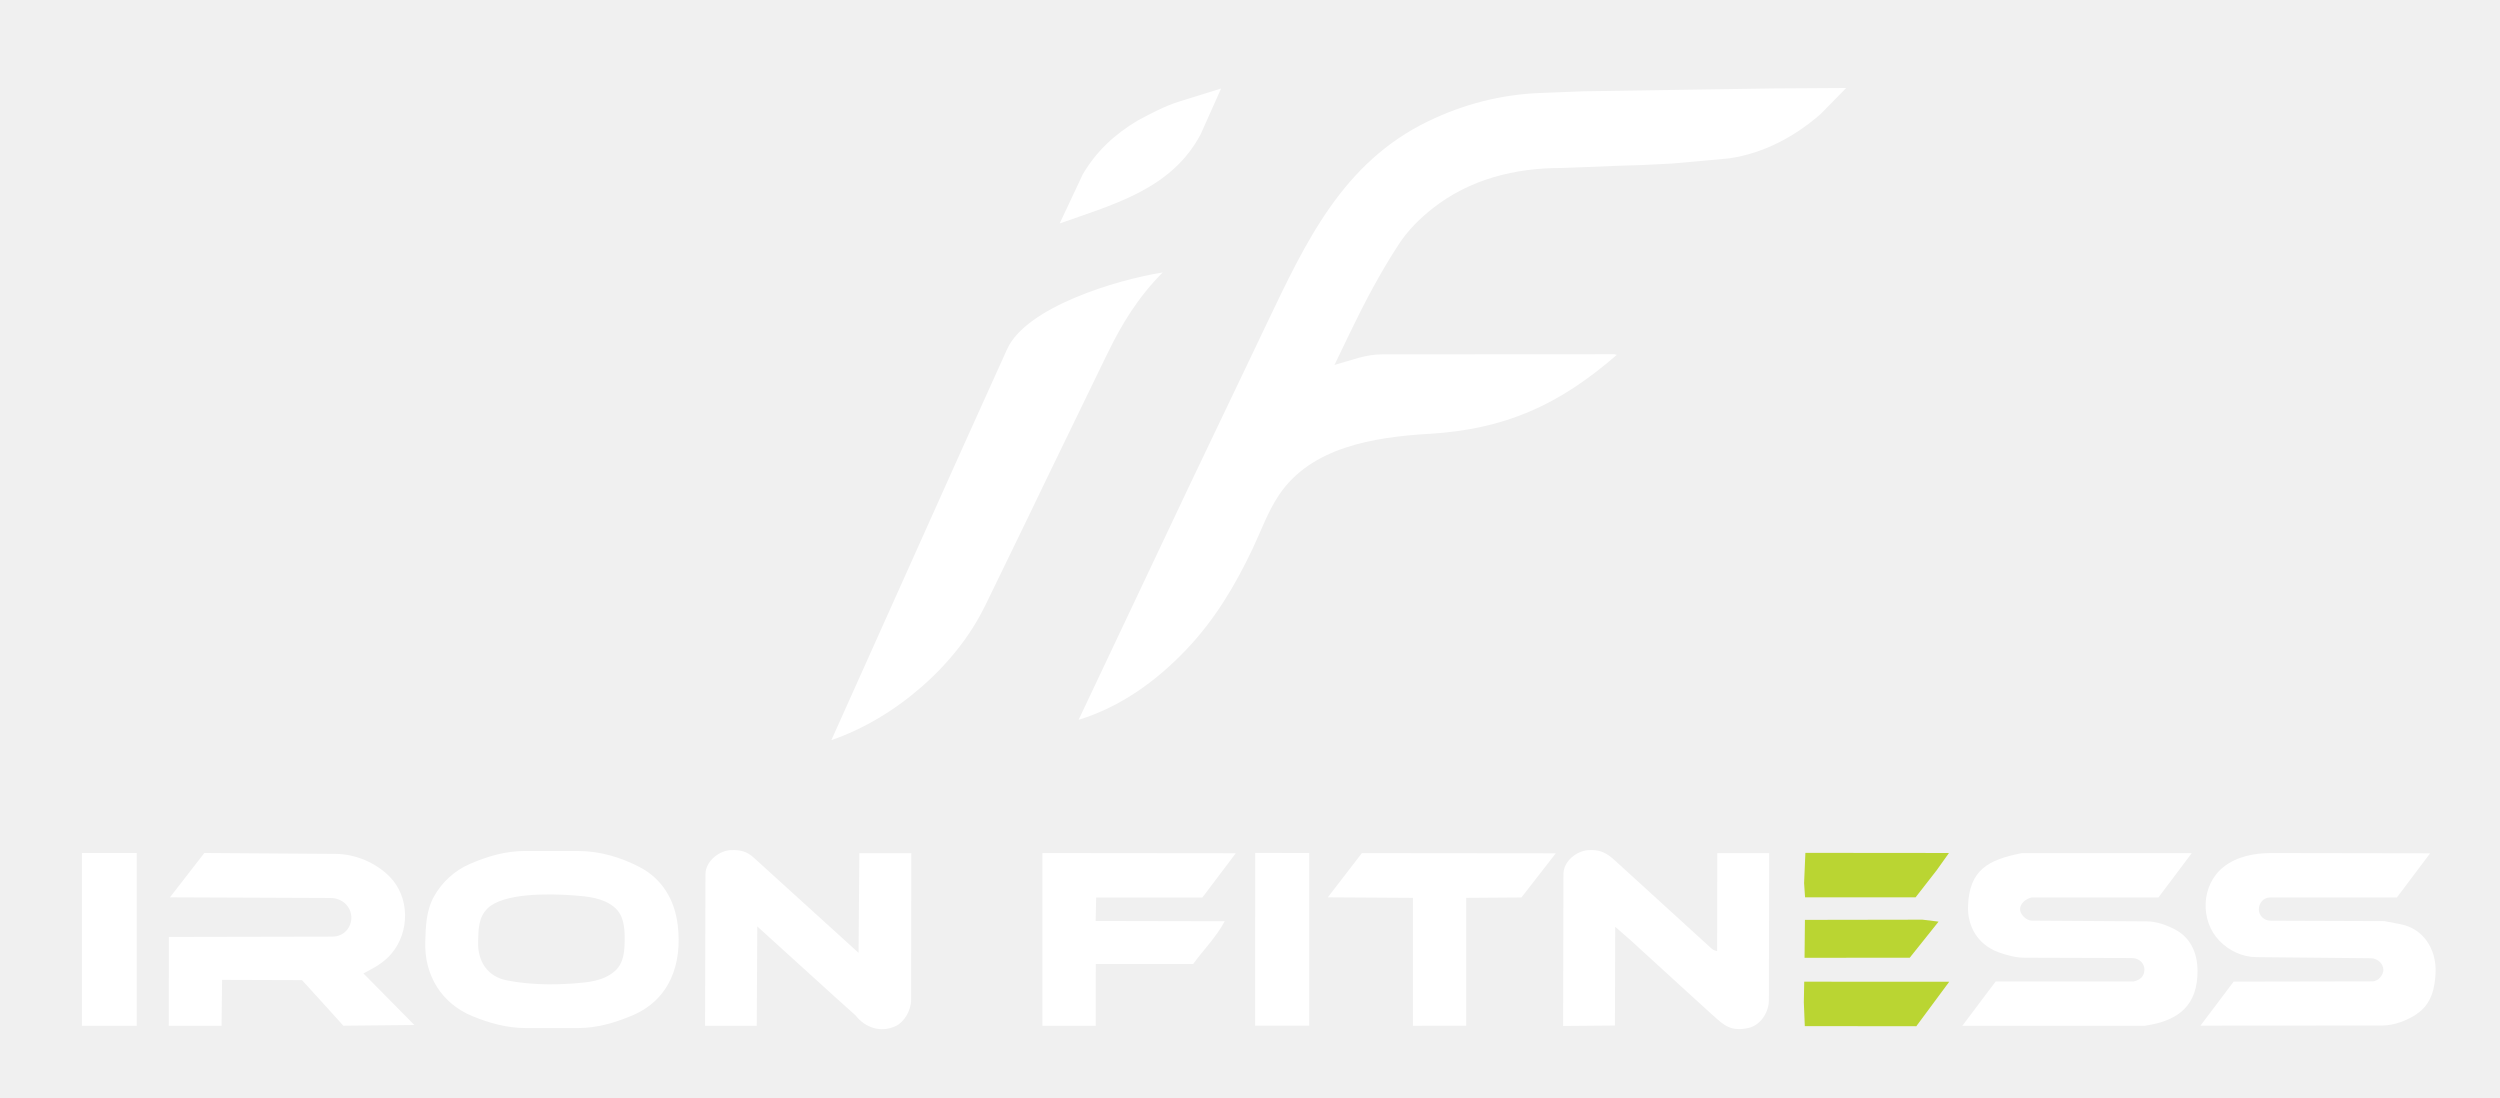
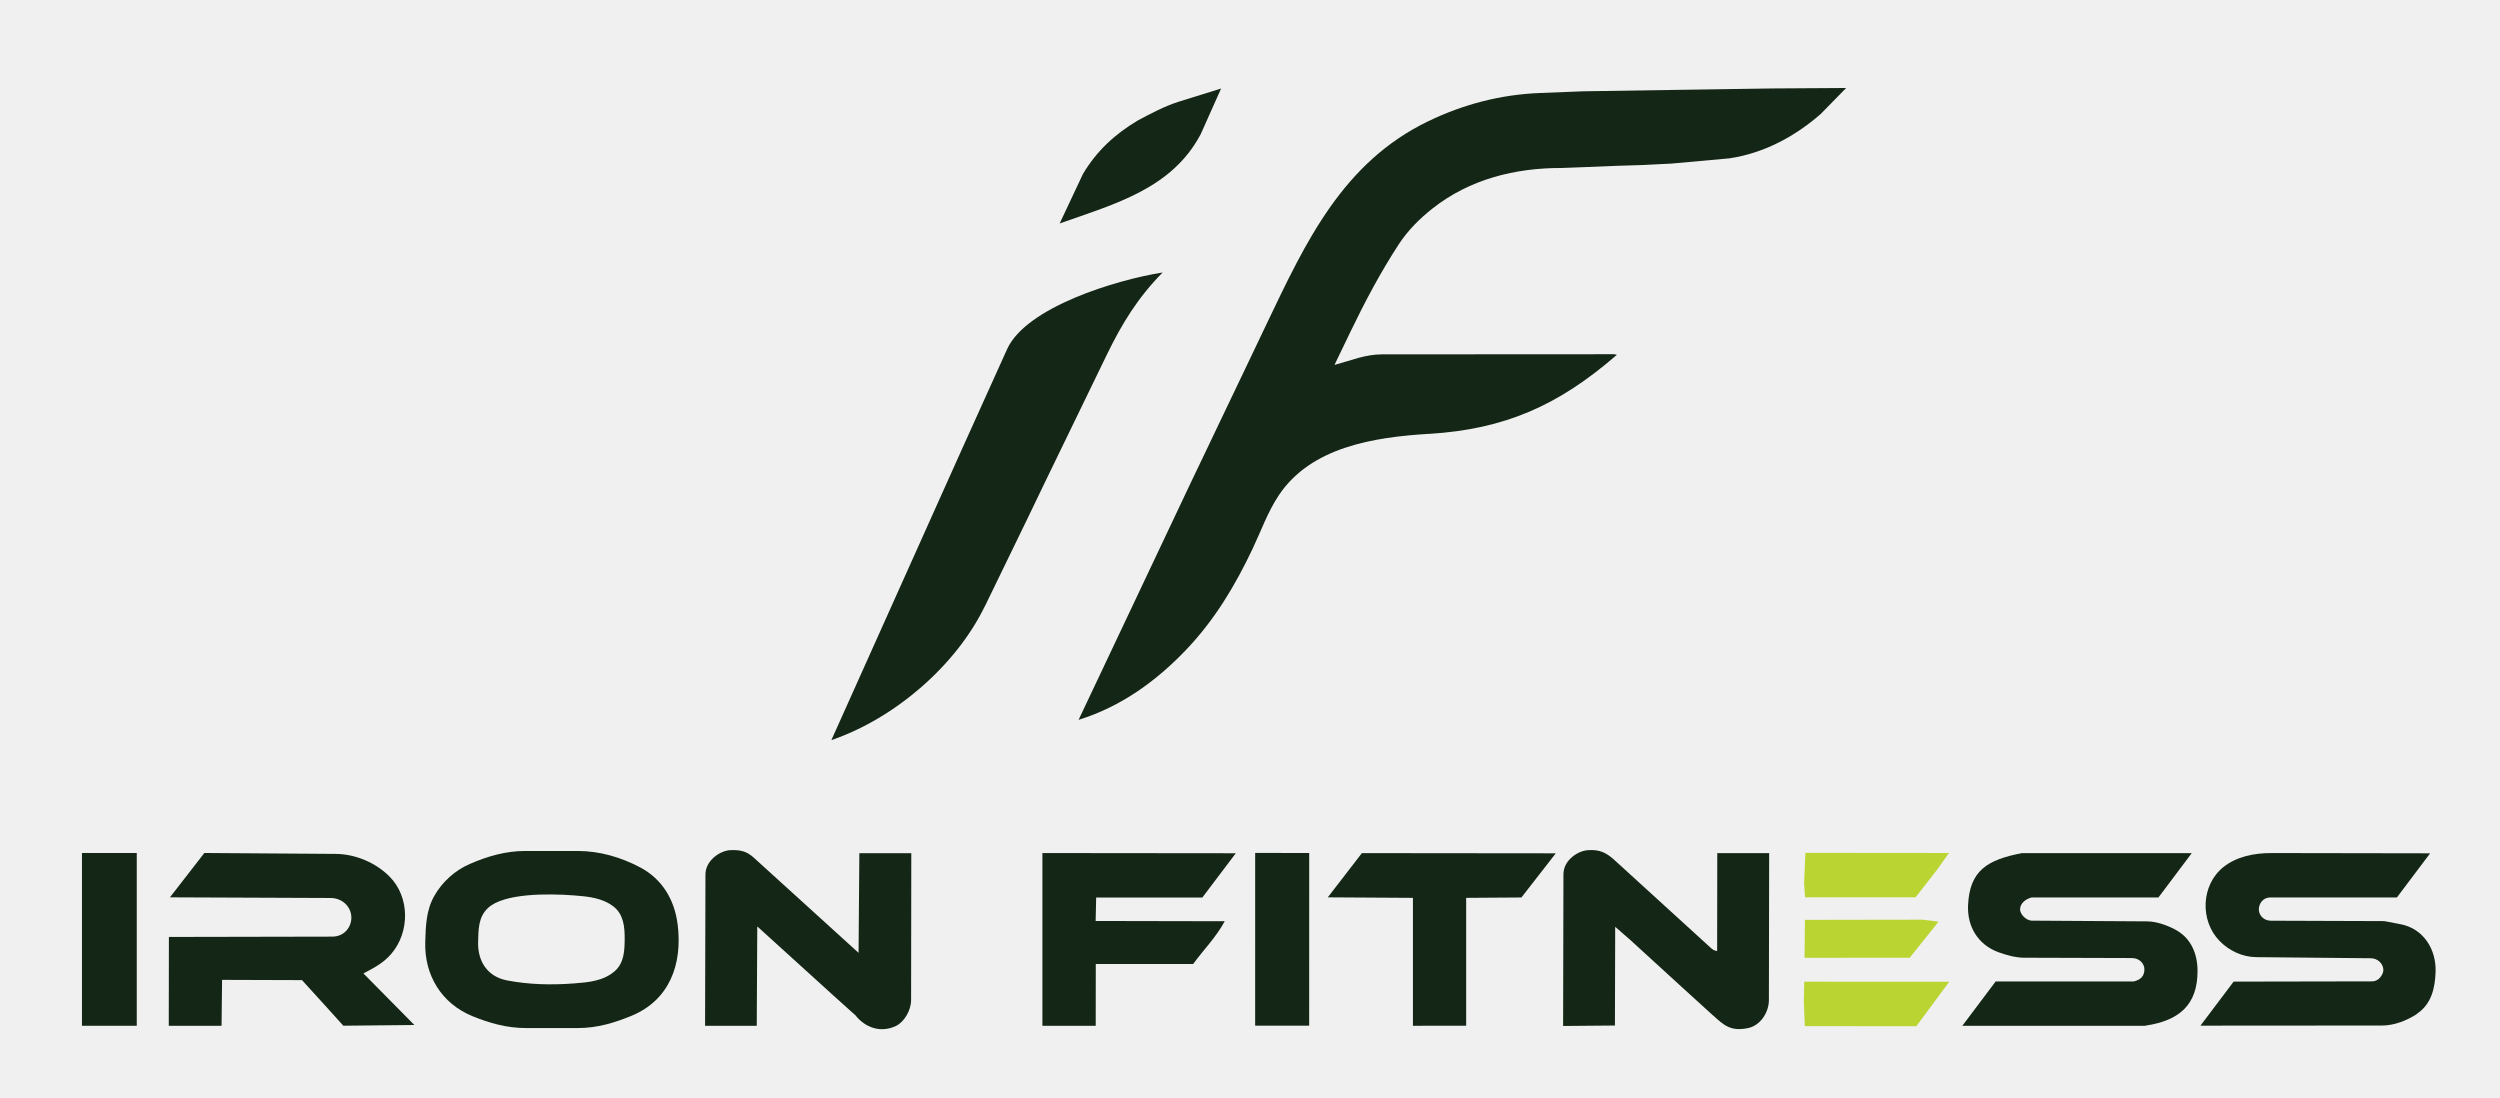
<svg xmlns="http://www.w3.org/2000/svg" id="Layer_1" version="1.1" viewBox="120 238 385 169">
  <defs>
    <style>
      .st0 {
-         fill: #ffffff;
+         fill: #142615;
      }

      .st1 {
        fill: #bad532;
      }
    </style>
  </defs>
  <g>
    <path class="st0" d="M450.4,395.97h-28.2s5.13-6.82,5.13-6.82h21.24c1.11-.26,1.64-.83,1.67-1.82.02-.9-.73-1.78-1.92-1.79l-16.57-.05c-1.34,0-2.83-.42-4-.85-3.16-1.17-4.81-3.96-4.67-7.22.24-5.4,3.01-7.02,8.3-8.04h26.15s-5.13,6.83-5.13,6.83h-19.55c-.97.27-1.74.92-1.76,1.82-.02.69.87,1.74,1.83,1.75l17.67.11c1.51,0,3.14.6,4.37,1.25,2.43,1.28,3.44,3.68,3.46,6.32.03,5.24-2.75,7.71-8.03,8.49Z" />
    <path class="st0" d="M492.22,394.14c-1.5,1-3.5,1.79-5.36,1.79l-27.99.02,5.11-6.78,21.35-.04c1.01,0,1.72-1.09,1.71-1.77-.02-.93-.84-1.78-1.94-1.79l-17.64-.17c-2.15-.02-4.2-1-5.65-2.5-3.04-3.11-2.86-8.6.58-11.36,2.06-1.65,4.78-2.17,7.39-2.17l24.46.04-5.12,6.8h-19.51c-1.14.01-1.74.97-1.75,1.82s.68,1.75,1.84,1.76l17.48.06,2.51.48c3.53.68,5.52,3.87,5.39,7.38-.09,2.43-.62,4.91-2.87,6.41Z" />
    <path class="st0" d="M224.35,380.34c-.46-3.74-2.36-6.97-5.76-8.76-2.95-1.56-6.23-2.53-9.62-2.53h-8.1c-2.99,0-5.79.81-8.52,2-2.32,1.01-4.25,2.76-5.49,4.96-1.23,2.18-1.3,4.61-1.37,7.04-.16,5.14,2.51,9.5,7.29,11.45,2.59,1.06,5.3,1.82,8.18,1.82h8.07c2.96,0,5.65-.83,8.21-1.88,5.87-2.43,7.88-7.92,7.12-14.09ZM216.2,382.58c-.01,1.74-.06,3.69-1.53,4.98-1.77,1.54-4.11,1.72-6.31,1.89-3.49.26-6.94.18-10.29-.47-3.01-.58-4.53-2.95-4.44-5.94.06-1.84,0-3.76,1.49-5.18,2.42-2.32,9.22-2.27,13.24-1.97,2.17.16,4.42.38,6.14,1.73,1.53,1.2,1.71,3.11,1.7,4.96Z" />
    <path class="st0" d="M166.51,388.94l-12.31-.04-.08,7.07h-8.13s.02-13.68.02-13.68l25.15-.05c1.88,0,2.97-1.48,2.95-2.97-.03-1.57-1.3-2.97-3.22-2.98l-24.72-.1,5.3-6.83,20.21.14c3.06.02,6.17,1.35,8.28,3.46,3.2,3.2,3.14,8.57.34,11.88-1.23,1.46-2.61,2.15-4.33,3.07l7.84,7.94-10.94.11-2.54-2.82-3.81-4.19Z" />
    <path class="st0" d="M383.81,394.38l-2.52-2.29-2.44-2.22-2.56-2.34-2.56-2.34-2.68-2.45-2.31-2.01-.04,15.2-7.98.07.05-23.37c0-2.08,2.09-3.56,3.72-3.7,1.86-.15,2.91.4,4.16,1.54l14.72,13.42c.35.31.56.51,1.07.57l.02-15.08h7.99s-.04,22.61-.04,22.61c0,1.97-1.34,3.92-3.15,4.32-2.71.59-3.78-.42-5.44-1.93Z" />
    <path class="st0" d="M260.31,391.99c0,1.66-1.1,3.41-2.32,4-2.37,1.14-4.77.25-6.24-1.62l-3.24-2.91-11.89-10.79-.08,15.3h-7.96s.06-23.31.06-23.31c0-2.09,2.18-3.67,3.87-3.74,1.57-.06,2.52.21,3.57,1.16l16.14,14.66.12-15.35h8s-.03,22.6-.03,22.6Z" />
    <path class="st0" d="M308.61,379.87c-1.36,2.51-3.25,4.37-4.87,6.59h-14.99s-.01,9.51-.01,9.51h-8.21s0-26.6,0-26.6l29.78.03-5.15,6.82h-16.35s-.08,3.61-.08,3.61l19.88.04Z" />
    <polygon class="st0" points="345.79 395.96 337.59 395.97 337.59 376.27 324.48 376.19 329.73 369.38 359.59 369.41 354.3 376.21 345.79 376.27 345.79 395.96" />
    <rect class="st0" x="132.62" y="369.36" width="8.44" height="26.61" />
    <rect class="st0" x="304.16" y="378.51" width="26.6" height="8.32" transform="translate(-65.27 700.05) rotate(-89.99)" />
    <polygon class="st1" points="415.11 396.04 397.94 396.02 397.79 392.36 397.85 389.18 420.18 389.19 415.11 396.04" />
    <polygon class="st1" points="415 376.19 397.98 376.19 397.83 374 398.03 369.34 420.14 369.36 418.24 372.03 415 376.19" />
    <polygon class="st1" points="418.54 379.93 414.1 385.49 397.9 385.5 397.96 379.66 416.06 379.63 418.54 379.93" />
    <g>
      <path class="st0" d="M340.04,304.81c-8.5.52-18.14,2.04-23.09,9.44-1.73,2.6-2.72,5.46-4.05,8.26-2.71,5.71-5.84,10.94-10.21,15.53-4.62,4.85-10.03,8.77-16.59,10.82l17.22-36.4,2.32-4.85,2.3-4.82,2.3-4.81,2.07-4.33,2.75-5.77c6.03-12.62,11.69-24.84,24.91-31.22,5.44-2.62,11.15-4.1,17.2-4.34l6.65-.26,13.77-.21,15.44-.23,11.28-.07-3.92,4c-3.99,3.49-8.78,6.06-14.11,6.84l-8.84.8-4.41.22-4.43.14-4.41.18-3.69.14c-7.18-.02-14.17,1.73-19.87,6.22-2.01,1.58-3.83,3.4-5.23,5.55-2.83,4.34-5.18,8.79-7.43,13.45l-2.46,5.11c2.66-.72,4.74-1.63,7.36-1.63l35.71-.02.42.09c-8.98,7.8-17.23,11.46-28.95,12.18Z" />
      <path class="st0" d="M271.63,331.42c-4.39,9.04-13.79,17.2-23.6,20.56l19.87-44.28,7.19-15.92c2.93-6.48,16.79-10.68,23.96-11.82-3.82,3.86-6.3,7.93-8.56,12.59l-9.37,19.31-3.02,6.27-6.46,13.3Z" />
      <path class="st0" d="M304.88,258.72c-4.44,8.31-13.05,10.65-21.69,13.69l3.58-7.61c2.09-3.53,4.93-6.16,8.46-8.25,2.04-1.09,4.11-2.2,6.33-2.9l6.49-2.02-3.17,7.1Z" />
    </g>
  </g>
</svg>
